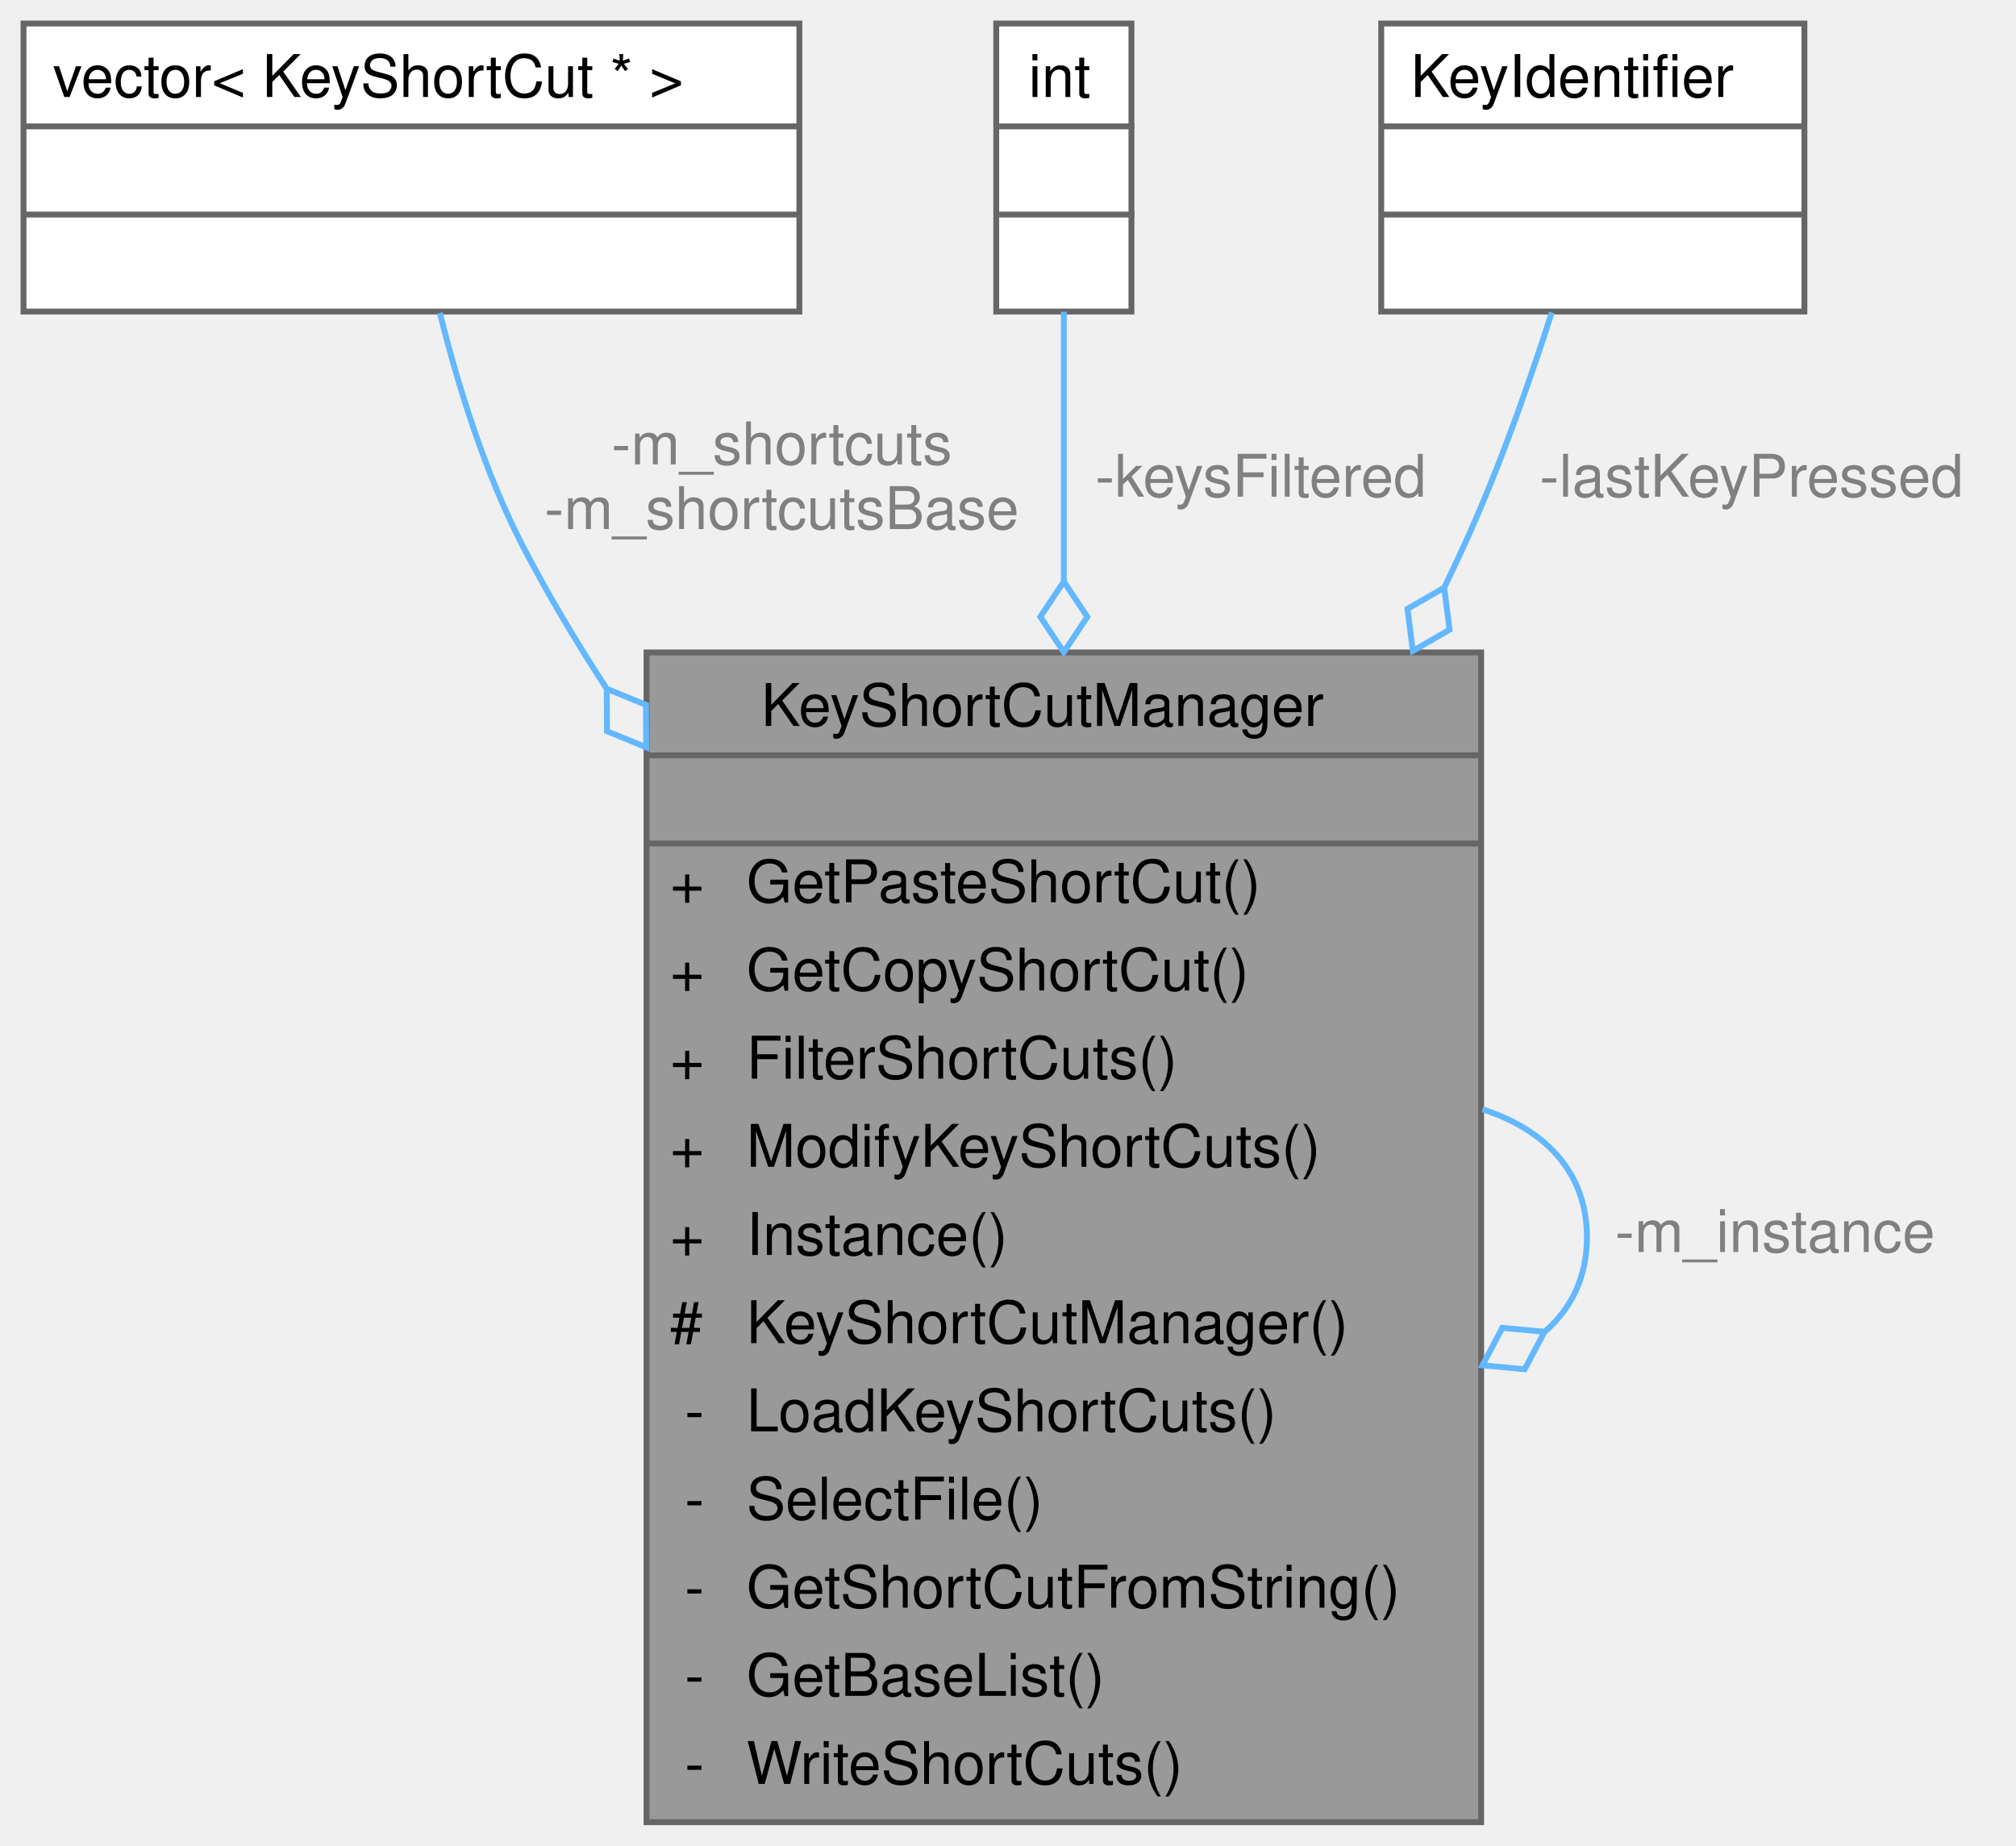
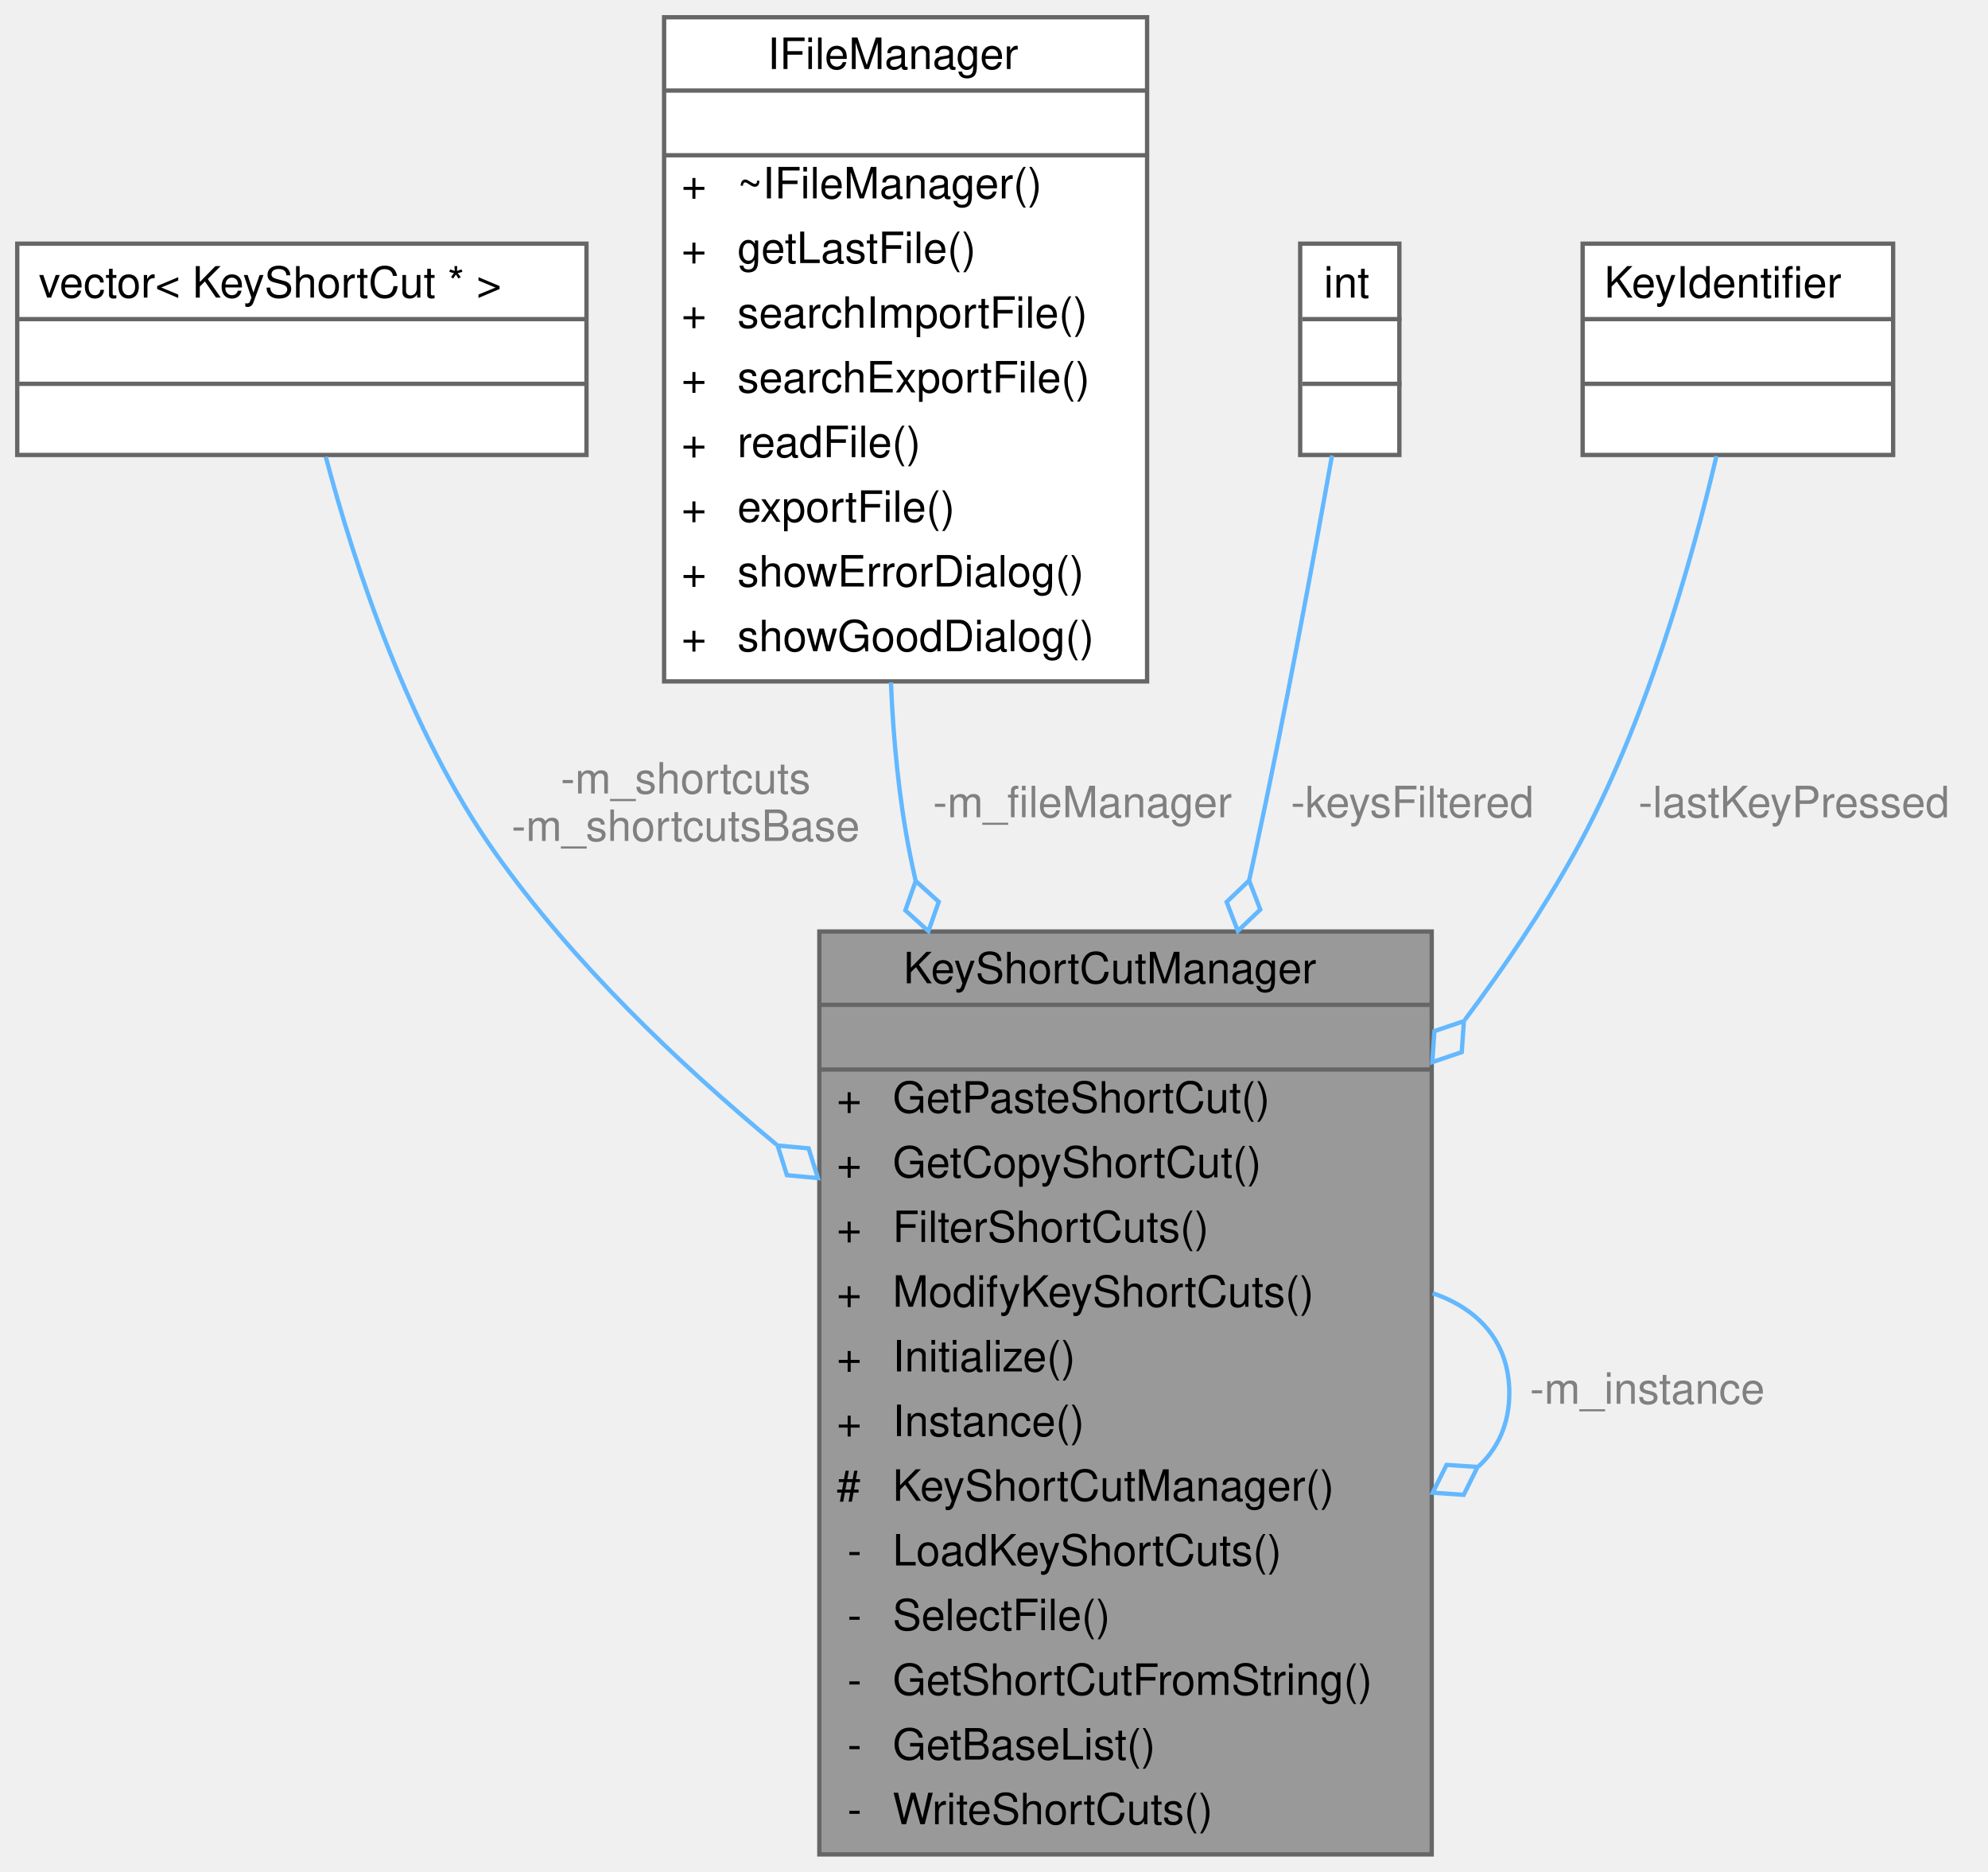
- <svg xmlns="http://www.w3.org/2000/svg" xmlns:xlink="http://www.w3.org/1999/xlink" width="343pt" height="314pt" viewBox="0.00 0.00 343.00 314.00">
-   <g id="graph0" class="graph" transform="scale(1 1) rotate(0) translate(4 310)">
+ <svg xmlns="http://www.w3.org/2000/svg" xmlns:xlink="http://www.w3.org/1999/xlink" width="461pt" height="434pt" viewBox="0.00 0.00 461.00 434.00">
+   <g id="graph0" class="graph" transform="scale(1 1) rotate(0) translate(4 430)">
    <g id="Node000001" class="node">
      <g id="a_Node000001">
        <a xlink:title=" ">
-           <polygon fill="#999999" stroke="transparent" points="248,-199 106,-199 106,0 248,0 248,-199" />
-           <text text-anchor="start" x="125.5" y="-186.5" font-family="Helvetica,sans-Serif" font-size="10.00">KeyShortCutManager</text>
-           <text text-anchor="start" x="175" y="-171.5" font-family="Helvetica,sans-Serif" font-size="10.00"> </text>
-           <text text-anchor="start" x="110" y="-156.5" font-family="Helvetica,sans-Serif" font-size="10.00">+</text>
-           <text text-anchor="start" x="123" y="-156.5" font-family="Helvetica,sans-Serif" font-size="10.00">GetPasteShortCut()</text>
-           <text text-anchor="start" x="110" y="-141.5" font-family="Helvetica,sans-Serif" font-size="10.00">+</text>
-           <text text-anchor="start" x="123" y="-141.5" font-family="Helvetica,sans-Serif" font-size="10.00">GetCopyShortCut()</text>
-           <text text-anchor="start" x="110" y="-126.5" font-family="Helvetica,sans-Serif" font-size="10.00">+</text>
-           <text text-anchor="start" x="123" y="-126.5" font-family="Helvetica,sans-Serif" font-size="10.00">FilterShortCuts()</text>
-           <text text-anchor="start" x="110" y="-111.5" font-family="Helvetica,sans-Serif" font-size="10.00">+</text>
-           <text text-anchor="start" x="123" y="-111.5" font-family="Helvetica,sans-Serif" font-size="10.00">ModifyKeyShortCuts()</text>
-           <text text-anchor="start" x="110" y="-96.5" font-family="Helvetica,sans-Serif" font-size="10.00">+</text>
-           <text text-anchor="start" x="123" y="-96.5" font-family="Helvetica,sans-Serif" font-size="10.00">Instance()</text>
-           <text text-anchor="start" x="110" y="-81.5" font-family="Helvetica,sans-Serif" font-size="10.00">#</text>
-           <text text-anchor="start" x="123" y="-81.5" font-family="Helvetica,sans-Serif" font-size="10.00">KeyShortCutManager()</text>
-           <text text-anchor="start" x="112.5" y="-66.5" font-family="Helvetica,sans-Serif" font-size="10.00">-</text>
-           <text text-anchor="start" x="123" y="-66.5" font-family="Helvetica,sans-Serif" font-size="10.00">LoadKeyShortCuts()</text>
-           <text text-anchor="start" x="112.5" y="-51.5" font-family="Helvetica,sans-Serif" font-size="10.00">-</text>
-           <text text-anchor="start" x="123" y="-51.5" font-family="Helvetica,sans-Serif" font-size="10.00">SelectFile()</text>
-           <text text-anchor="start" x="112.5" y="-36.5" font-family="Helvetica,sans-Serif" font-size="10.00">-</text>
-           <text text-anchor="start" x="123" y="-36.5" font-family="Helvetica,sans-Serif" font-size="10.00">GetShortCutFromString()</text>
-           <text text-anchor="start" x="112.5" y="-21.5" font-family="Helvetica,sans-Serif" font-size="10.00">-</text>
-           <text text-anchor="start" x="123" y="-21.5" font-family="Helvetica,sans-Serif" font-size="10.00">GetBaseList()</text>
-           <text text-anchor="start" x="112.5" y="-6.5" font-family="Helvetica,sans-Serif" font-size="10.00">-</text>
-           <text text-anchor="start" x="123" y="-6.5" font-family="Helvetica,sans-Serif" font-size="10.00">WriteShortCuts()</text>
-           <polygon fill="#666666" stroke="#666666" points="106,-181.5 106,-181.5 248,-181.5 248,-181.5 106,-181.5" />
-           <polygon fill="#666666" stroke="#666666" points="106,-166.5 106,-166.5 248,-166.5 248,-166.5 106,-166.5" />
-           <polygon fill="none" stroke="#666666" points="106,0 106,-199 248,-199 248,0 106,0" />
+           <polygon fill="#999999" stroke="transparent" points="328,-214 186,-214 186,0 328,0 328,-214" />
+           <text text-anchor="start" x="205.5" y="-202" font-family="Helvetica,sans-Serif" font-size="10.00">KeyShortCutManager</text>
+           <text text-anchor="start" x="255" y="-187" font-family="Helvetica,sans-Serif" font-size="10.00"> </text>
+           <text text-anchor="start" x="190" y="-172" font-family="Helvetica,sans-Serif" font-size="10.00">+</text>
+           <text text-anchor="start" x="203" y="-172" font-family="Helvetica,sans-Serif" font-size="10.00">GetPasteShortCut()</text>
+           <text text-anchor="start" x="190" y="-157" font-family="Helvetica,sans-Serif" font-size="10.00">+</text>
+           <text text-anchor="start" x="203" y="-157" font-family="Helvetica,sans-Serif" font-size="10.00">GetCopyShortCut()</text>
+           <text text-anchor="start" x="190" y="-142" font-family="Helvetica,sans-Serif" font-size="10.00">+</text>
+           <text text-anchor="start" x="203" y="-142" font-family="Helvetica,sans-Serif" font-size="10.00">FilterShortCuts()</text>
+           <text text-anchor="start" x="190" y="-127" font-family="Helvetica,sans-Serif" font-size="10.00">+</text>
+           <text text-anchor="start" x="203" y="-127" font-family="Helvetica,sans-Serif" font-size="10.00">ModifyKeyShortCuts()</text>
+           <text text-anchor="start" x="190" y="-112" font-family="Helvetica,sans-Serif" font-size="10.00">+</text>
+           <text text-anchor="start" x="203" y="-112" font-family="Helvetica,sans-Serif" font-size="10.00">Initialize()</text>
+           <text text-anchor="start" x="190" y="-97" font-family="Helvetica,sans-Serif" font-size="10.00">+</text>
+           <text text-anchor="start" x="203" y="-97" font-family="Helvetica,sans-Serif" font-size="10.00">Instance()</text>
+           <text text-anchor="start" x="190" y="-82" font-family="Helvetica,sans-Serif" font-size="10.00">#</text>
+           <text text-anchor="start" x="203" y="-82" font-family="Helvetica,sans-Serif" font-size="10.00">KeyShortCutManager()</text>
+           <text text-anchor="start" x="192.5" y="-67" font-family="Helvetica,sans-Serif" font-size="10.00">-</text>
+           <text text-anchor="start" x="203" y="-67" font-family="Helvetica,sans-Serif" font-size="10.00">LoadKeyShortCuts()</text>
+           <text text-anchor="start" x="192.5" y="-52" font-family="Helvetica,sans-Serif" font-size="10.00">-</text>
+           <text text-anchor="start" x="203" y="-52" font-family="Helvetica,sans-Serif" font-size="10.00">SelectFile()</text>
+           <text text-anchor="start" x="192.5" y="-37" font-family="Helvetica,sans-Serif" font-size="10.00">-</text>
+           <text text-anchor="start" x="203" y="-37" font-family="Helvetica,sans-Serif" font-size="10.00">GetShortCutFromString()</text>
+           <text text-anchor="start" x="192.5" y="-22" font-family="Helvetica,sans-Serif" font-size="10.00">-</text>
+           <text text-anchor="start" x="203" y="-22" font-family="Helvetica,sans-Serif" font-size="10.00">GetBaseList()</text>
+           <text text-anchor="start" x="192.5" y="-7" font-family="Helvetica,sans-Serif" font-size="10.00">-</text>
+           <text text-anchor="start" x="203" y="-7" font-family="Helvetica,sans-Serif" font-size="10.00">WriteShortCuts()</text>
+           <polygon fill="#666666" stroke="#666666" points="186,-197 186,-197 328,-197 328,-197 186,-197" />
+           <polygon fill="#666666" stroke="#666666" points="186,-182 186,-182 328,-182 328,-182 186,-182" />
+           <polygon fill="none" stroke="#666666" points="186,0 186,-214 328,-214 328,0 186,0" />
        </a>
      </g>
    </g>
    <g id="edge1_Node000001_Node000001" class="edge">
      <g id="a_edge1_Node000001_Node000001">
        <a xlink:title=" ">
-           <path fill="none" stroke="#63b8ff" d="M248.23,-121.27C258.83,-117.88 266,-110.62 266,-99.5 266,-92.72 263.34,-87.38 258.86,-83.47" />
-           <polygon fill="none" stroke="#63b8ff" points="258.78,-83.43 251.6,-84.1 248.23,-77.73 255.41,-77.06 258.78,-83.43" />
+           <path fill="none" stroke="#63b8ff" d="M328.23,-130.13C338.83,-126.53 346,-118.82 346,-107 346,-99.8 343.34,-94.12 338.86,-89.97" />
+           <polygon fill="none" stroke="#63b8ff" points="338.63,-89.84 331.44,-90.32 328.23,-83.87 335.42,-83.38 338.63,-89.84" />
        </a>
      </g>
-       <text text-anchor="middle" x="298" y="-97" font-family="Helvetica,sans-Serif" font-size="10.00" fill="grey"> -m_instance</text>
+       <text text-anchor="middle" x="378" y="-104.5" font-family="Helvetica,sans-Serif" font-size="10.00" fill="grey"> -m_instance</text>
    </g>
    <g id="Node000002" class="node">
      <g id="a_Node000002">
        <a xlink:title=" ">
-           <polygon fill="white" stroke="transparent" points="132,-306 0,-306 0,-257 132,-257 132,-306" />
-           <text text-anchor="start" x="5" y="-293.5" font-family="Helvetica,sans-Serif" font-size="10.00">vector&lt; KeyShortCut * &gt;</text>
-           <text text-anchor="start" x="64" y="-278.5" font-family="Helvetica,sans-Serif" font-size="10.00"> </text>
-           <text text-anchor="start" x="64" y="-263.5" font-family="Helvetica,sans-Serif" font-size="10.00"> </text>
-           <polygon fill="#666666" stroke="#666666" points="0,-288.5 0,-288.5 132,-288.5 132,-288.5 0,-288.5" />
-           <polygon fill="#666666" stroke="#666666" points="0,-273.5 0,-273.5 132,-273.5 132,-273.5 0,-273.5" />
-           <polygon fill="none" stroke="#666666" points="0,-257 0,-306 132,-306 132,-257 0,-257" />
+           <polygon fill="white" stroke="transparent" points="132,-373.5 0,-373.5 0,-324.5 132,-324.5 132,-373.5" />
+           <text text-anchor="start" x="5" y="-361" font-family="Helvetica,sans-Serif" font-size="10.00">vector&lt; KeyShortCut * &gt;</text>
+           <text text-anchor="start" x="64" y="-346" font-family="Helvetica,sans-Serif" font-size="10.00"> </text>
+           <text text-anchor="start" x="64" y="-331" font-family="Helvetica,sans-Serif" font-size="10.00"> </text>
+           <polygon fill="#666666" stroke="#666666" points="0,-356 0,-356 132,-356 132,-356 0,-356" />
+           <polygon fill="#666666" stroke="#666666" points="0,-341 0,-341 132,-341 132,-341 0,-341" />
+           <polygon fill="none" stroke="#666666" points="0,-324.5 0,-373.5 132,-373.5 132,-324.5 0,-324.5" />
        </a>
      </g>
    </g>
    <g id="edge2_Node000001_Node000002" class="edge">
      <g id="a_edge2_Node000001_Node000002">
        <a xlink:title=" ">
-           <path fill="none" stroke="#63b8ff" d="M70.84,-256.76C73.9,-244.46 78.52,-229.46 85,-217 89.22,-208.88 94.04,-200.77 99.22,-192.83" />
-           <polygon fill="none" stroke="#63b8ff" points="99.23,-192.82 99.27,-185.6 105.94,-182.87 105.9,-190.08 99.23,-192.82" />
+           <path fill="none" stroke="#63b8ff" d="M71.54,-324.1C78.08,-299.39 90.71,-260.51 111,-232 128.79,-206.99 152.73,-183.9 176.07,-164.59" />
+           <polygon fill="none" stroke="#63b8ff" points="176.33,-164.38 178.48,-157.5 185.66,-156.83 183.51,-163.72 176.33,-164.38" />
        </a>
      </g>
-       <text text-anchor="middle" x="129" y="-231" font-family="Helvetica,sans-Serif" font-size="10.00" fill="grey"> -m_shortcuts</text>
-       <text text-anchor="middle" x="129" y="-220" font-family="Helvetica,sans-Serif" font-size="10.00" fill="grey">-m_shortcutsBase</text>
+       <text text-anchor="middle" x="155" y="-246" font-family="Helvetica,sans-Serif" font-size="10.00" fill="grey"> -m_shortcuts</text>
+       <text text-anchor="middle" x="155" y="-235" font-family="Helvetica,sans-Serif" font-size="10.00" fill="grey">-m_shortcutsBase</text>
    </g>
    <g id="Node000003" class="node">
      <g id="a_Node000003">
-         <a xlink:title=" ">
-           <polygon fill="white" stroke="transparent" points="188.5,-306 165.5,-306 165.5,-257 188.5,-257 188.5,-306" />
-           <text text-anchor="start" x="171" y="-293.5" font-family="Helvetica,sans-Serif" font-size="10.00">int</text>
-           <text text-anchor="start" x="175.5" y="-278.5" font-family="Helvetica,sans-Serif" font-size="10.00"> </text>
-           <text text-anchor="start" x="175.5" y="-263.5" font-family="Helvetica,sans-Serif" font-size="10.00"> </text>
-           <polygon fill="#666666" stroke="#666666" points="166,-288.5 166,-288.5 189,-288.5 189,-288.5 166,-288.5" />
-           <polygon fill="#666666" stroke="#666666" points="166,-273.5 166,-273.5 189,-273.5 189,-273.5 166,-273.5" />
-           <polygon fill="none" stroke="#666666" points="165.5,-257 165.5,-306 188.5,-306 188.5,-257 165.5,-257" />
+         <a xlink:href="classIFileManager.html" target="_top" xlink:title=" ">
+           <polygon fill="white" stroke="transparent" points="262,-426 150,-426 150,-272 262,-272 262,-426" />
+           <text text-anchor="start" x="174" y="-414" font-family="Helvetica,sans-Serif" font-size="10.00">IFileManager</text>
+           <text text-anchor="start" x="204" y="-399" font-family="Helvetica,sans-Serif" font-size="10.00"> </text>
+           <text text-anchor="start" x="154" y="-384" font-family="Helvetica,sans-Serif" font-size="10.00">+</text>
+           <text text-anchor="start" x="167" y="-384" font-family="Helvetica,sans-Serif" font-size="10.00">~IFileManager()</text>
+           <text text-anchor="start" x="154" y="-369" font-family="Helvetica,sans-Serif" font-size="10.00">+</text>
+           <text text-anchor="start" x="167" y="-369" font-family="Helvetica,sans-Serif" font-size="10.00">getLastFile()</text>
+           <text text-anchor="start" x="154" y="-354" font-family="Helvetica,sans-Serif" font-size="10.00">+</text>
+           <text text-anchor="start" x="167" y="-354" font-family="Helvetica,sans-Serif" font-size="10.00">searchImportFile()</text>
+           <text text-anchor="start" x="154" y="-339" font-family="Helvetica,sans-Serif" font-size="10.00">+</text>
+           <text text-anchor="start" x="167" y="-339" font-family="Helvetica,sans-Serif" font-size="10.00">searchExportFile()</text>
+           <text text-anchor="start" x="154" y="-324" font-family="Helvetica,sans-Serif" font-size="10.00">+</text>
+           <text text-anchor="start" x="167" y="-324" font-family="Helvetica,sans-Serif" font-size="10.00">readFile()</text>
+           <text text-anchor="start" x="154" y="-309" font-family="Helvetica,sans-Serif" font-size="10.00">+</text>
+           <text text-anchor="start" x="167" y="-309" font-family="Helvetica,sans-Serif" font-size="10.00">exportFile()</text>
+           <text text-anchor="start" x="154" y="-294" font-family="Helvetica,sans-Serif" font-size="10.00">+</text>
+           <text text-anchor="start" x="167" y="-294" font-family="Helvetica,sans-Serif" font-size="10.00">showErrorDialog()</text>
+           <text text-anchor="start" x="154" y="-279" font-family="Helvetica,sans-Serif" font-size="10.00">+</text>
+           <text text-anchor="start" x="167" y="-279" font-family="Helvetica,sans-Serif" font-size="10.00">showGoodDialog()</text>
+           <polygon fill="#666666" stroke="#666666" points="150,-409 150,-409 262,-409 262,-409 150,-409" />
+           <polygon fill="#666666" stroke="#666666" points="150,-394 150,-394 262,-394 262,-394 150,-394" />
+           <polygon fill="none" stroke="#666666" points="150,-272 150,-426 262,-426 262,-272 150,-272" />
        </a>
      </g>
    </g>
    <g id="edge3_Node000001_Node000003" class="edge">
      <g id="a_edge3_Node000001_Node000003">
        <a xlink:title=" ">
-           <path fill="none" stroke="#63b8ff" d="M177,-256.97C177,-244.58 177,-228.4 177,-211.14" />
-           <polygon fill="none" stroke="#63b8ff" points="177,-211.06 173,-205.06 177,-199.06 181,-205.06 177,-211.06" />
+           <path fill="none" stroke="#63b8ff" d="M202.6,-271.77C203.15,-258.43 204.47,-244.74 207,-232 207.4,-229.97 207.84,-227.92 208.31,-225.87" />
+           <polygon fill="none" stroke="#63b8ff" points="208.35,-225.72 205.94,-218.92 211.29,-214.09 213.69,-220.89 208.35,-225.72" />
        </a>
      </g>
-       <text text-anchor="middle" x="210.5" y="-225.5" font-family="Helvetica,sans-Serif" font-size="10.00" fill="grey"> -keysFiltered</text>
+       <text text-anchor="middle" x="247" y="-240.5" font-family="Helvetica,sans-Serif" font-size="10.00" fill="grey"> -m_fileManager</text>
    </g>
    <g id="Node000004" class="node">
      <g id="a_Node000004">
        <a xlink:title=" ">
-           <polygon fill="white" stroke="transparent" points="303,-306 231,-306 231,-257 303,-257 303,-306" />
-           <text text-anchor="start" x="236" y="-293.5" font-family="Helvetica,sans-Serif" font-size="10.00">KeyIdentifier</text>
-           <text text-anchor="start" x="265" y="-278.5" font-family="Helvetica,sans-Serif" font-size="10.00"> </text>
-           <text text-anchor="start" x="265" y="-263.5" font-family="Helvetica,sans-Serif" font-size="10.00"> </text>
-           <polygon fill="#666666" stroke="#666666" points="231,-288.5 231,-288.5 303,-288.5 303,-288.5 231,-288.5" />
-           <polygon fill="#666666" stroke="#666666" points="231,-273.5 231,-273.5 303,-273.5 303,-273.5 231,-273.5" />
-           <polygon fill="none" stroke="#666666" points="231,-257 231,-306 303,-306 303,-257 231,-257" />
+           <polygon fill="white" stroke="transparent" points="320.5,-373.5 297.5,-373.5 297.5,-324.5 320.5,-324.5 320.5,-373.5" />
+           <text text-anchor="start" x="303" y="-361" font-family="Helvetica,sans-Serif" font-size="10.00">int</text>
+           <text text-anchor="start" x="307.5" y="-346" font-family="Helvetica,sans-Serif" font-size="10.00"> </text>
+           <text text-anchor="start" x="307.5" y="-331" font-family="Helvetica,sans-Serif" font-size="10.00"> </text>
+           <polygon fill="#666666" stroke="#666666" points="298,-356 298,-356 321,-356 321,-356 298,-356" />
+           <polygon fill="#666666" stroke="#666666" points="298,-341 298,-341 321,-341 321,-341 298,-341" />
+           <polygon fill="none" stroke="#666666" points="297.5,-324.5 297.5,-373.5 320.5,-373.5 320.5,-324.5 297.5,-324.5" />
        </a>
      </g>
    </g>
    <g id="edge4_Node000001_Node000004" class="edge">
      <g id="a_edge4_Node000001_Node000004">
        <a xlink:title=" ">
-           <path fill="none" stroke="#63b8ff" d="M260.02,-256.85C256.13,-244.71 250.9,-229.83 245,-217 243.95,-214.71 242.87,-212.42 241.76,-210.11" />
-           <polygon fill="none" stroke="#63b8ff" points="241.71,-210.02 235.47,-206.42 236.38,-199.27 242.63,-202.87 241.71,-210.02" />
+           <path fill="none" stroke="#63b8ff" d="M304.88,-324.38C300.69,-300.89 293.87,-263.86 287,-232 286.57,-229.99 286.13,-227.96 285.68,-225.92" />
+           <polygon fill="none" stroke="#63b8ff" points="285.66,-225.83 280.45,-220.85 283.04,-214.12 288.25,-219.1 285.66,-225.83" />
        </a>
      </g>
-       <text text-anchor="middle" x="294" y="-225.5" font-family="Helvetica,sans-Serif" font-size="10.00" fill="grey"> -lastKeyPressed</text>
+       <text text-anchor="middle" x="323.5" y="-240.5" font-family="Helvetica,sans-Serif" font-size="10.00" fill="grey"> -keysFiltered</text>
+     </g>
+     <g id="Node000005" class="node">
+       <g id="a_Node000005">
+         <a xlink:title=" ">
+           <polygon fill="white" stroke="transparent" points="435,-373.5 363,-373.5 363,-324.5 435,-324.5 435,-373.5" />
+           <text text-anchor="start" x="368" y="-361" font-family="Helvetica,sans-Serif" font-size="10.00">KeyIdentifier</text>
+           <text text-anchor="start" x="397" y="-346" font-family="Helvetica,sans-Serif" font-size="10.00"> </text>
+           <text text-anchor="start" x="397" y="-331" font-family="Helvetica,sans-Serif" font-size="10.00"> </text>
+           <polygon fill="#666666" stroke="#666666" points="363,-356 363,-356 435,-356 435,-356 363,-356" />
+           <polygon fill="#666666" stroke="#666666" points="363,-341 363,-341 435,-341 435,-341 363,-341" />
+           <polygon fill="none" stroke="#666666" points="363,-324.5 363,-373.5 435,-373.5 435,-324.5 363,-324.5" />
+         </a>
+       </g>
+     </g>
+     <g id="edge5_Node000001_Node000005" class="edge">
+       <g id="a_edge5_Node000001_Node000005">
+         <a xlink:title=" ">
+           <path fill="none" stroke="#63b8ff" d="M394.03,-324.25C388.33,-300.02 377.57,-261.82 361,-232 353.73,-218.92 344.98,-205.91 335.69,-193.52" />
+           <polygon fill="none" stroke="#63b8ff" points="335.46,-193.22 328.63,-190.91 328.14,-183.72 334.97,-186.03 335.46,-193.22" />
+         </a>
+       </g>
+       <text text-anchor="middle" x="412" y="-240.5" font-family="Helvetica,sans-Serif" font-size="10.00" fill="grey"> -lastKeyPressed</text>
    </g>
  </g>
</svg>
